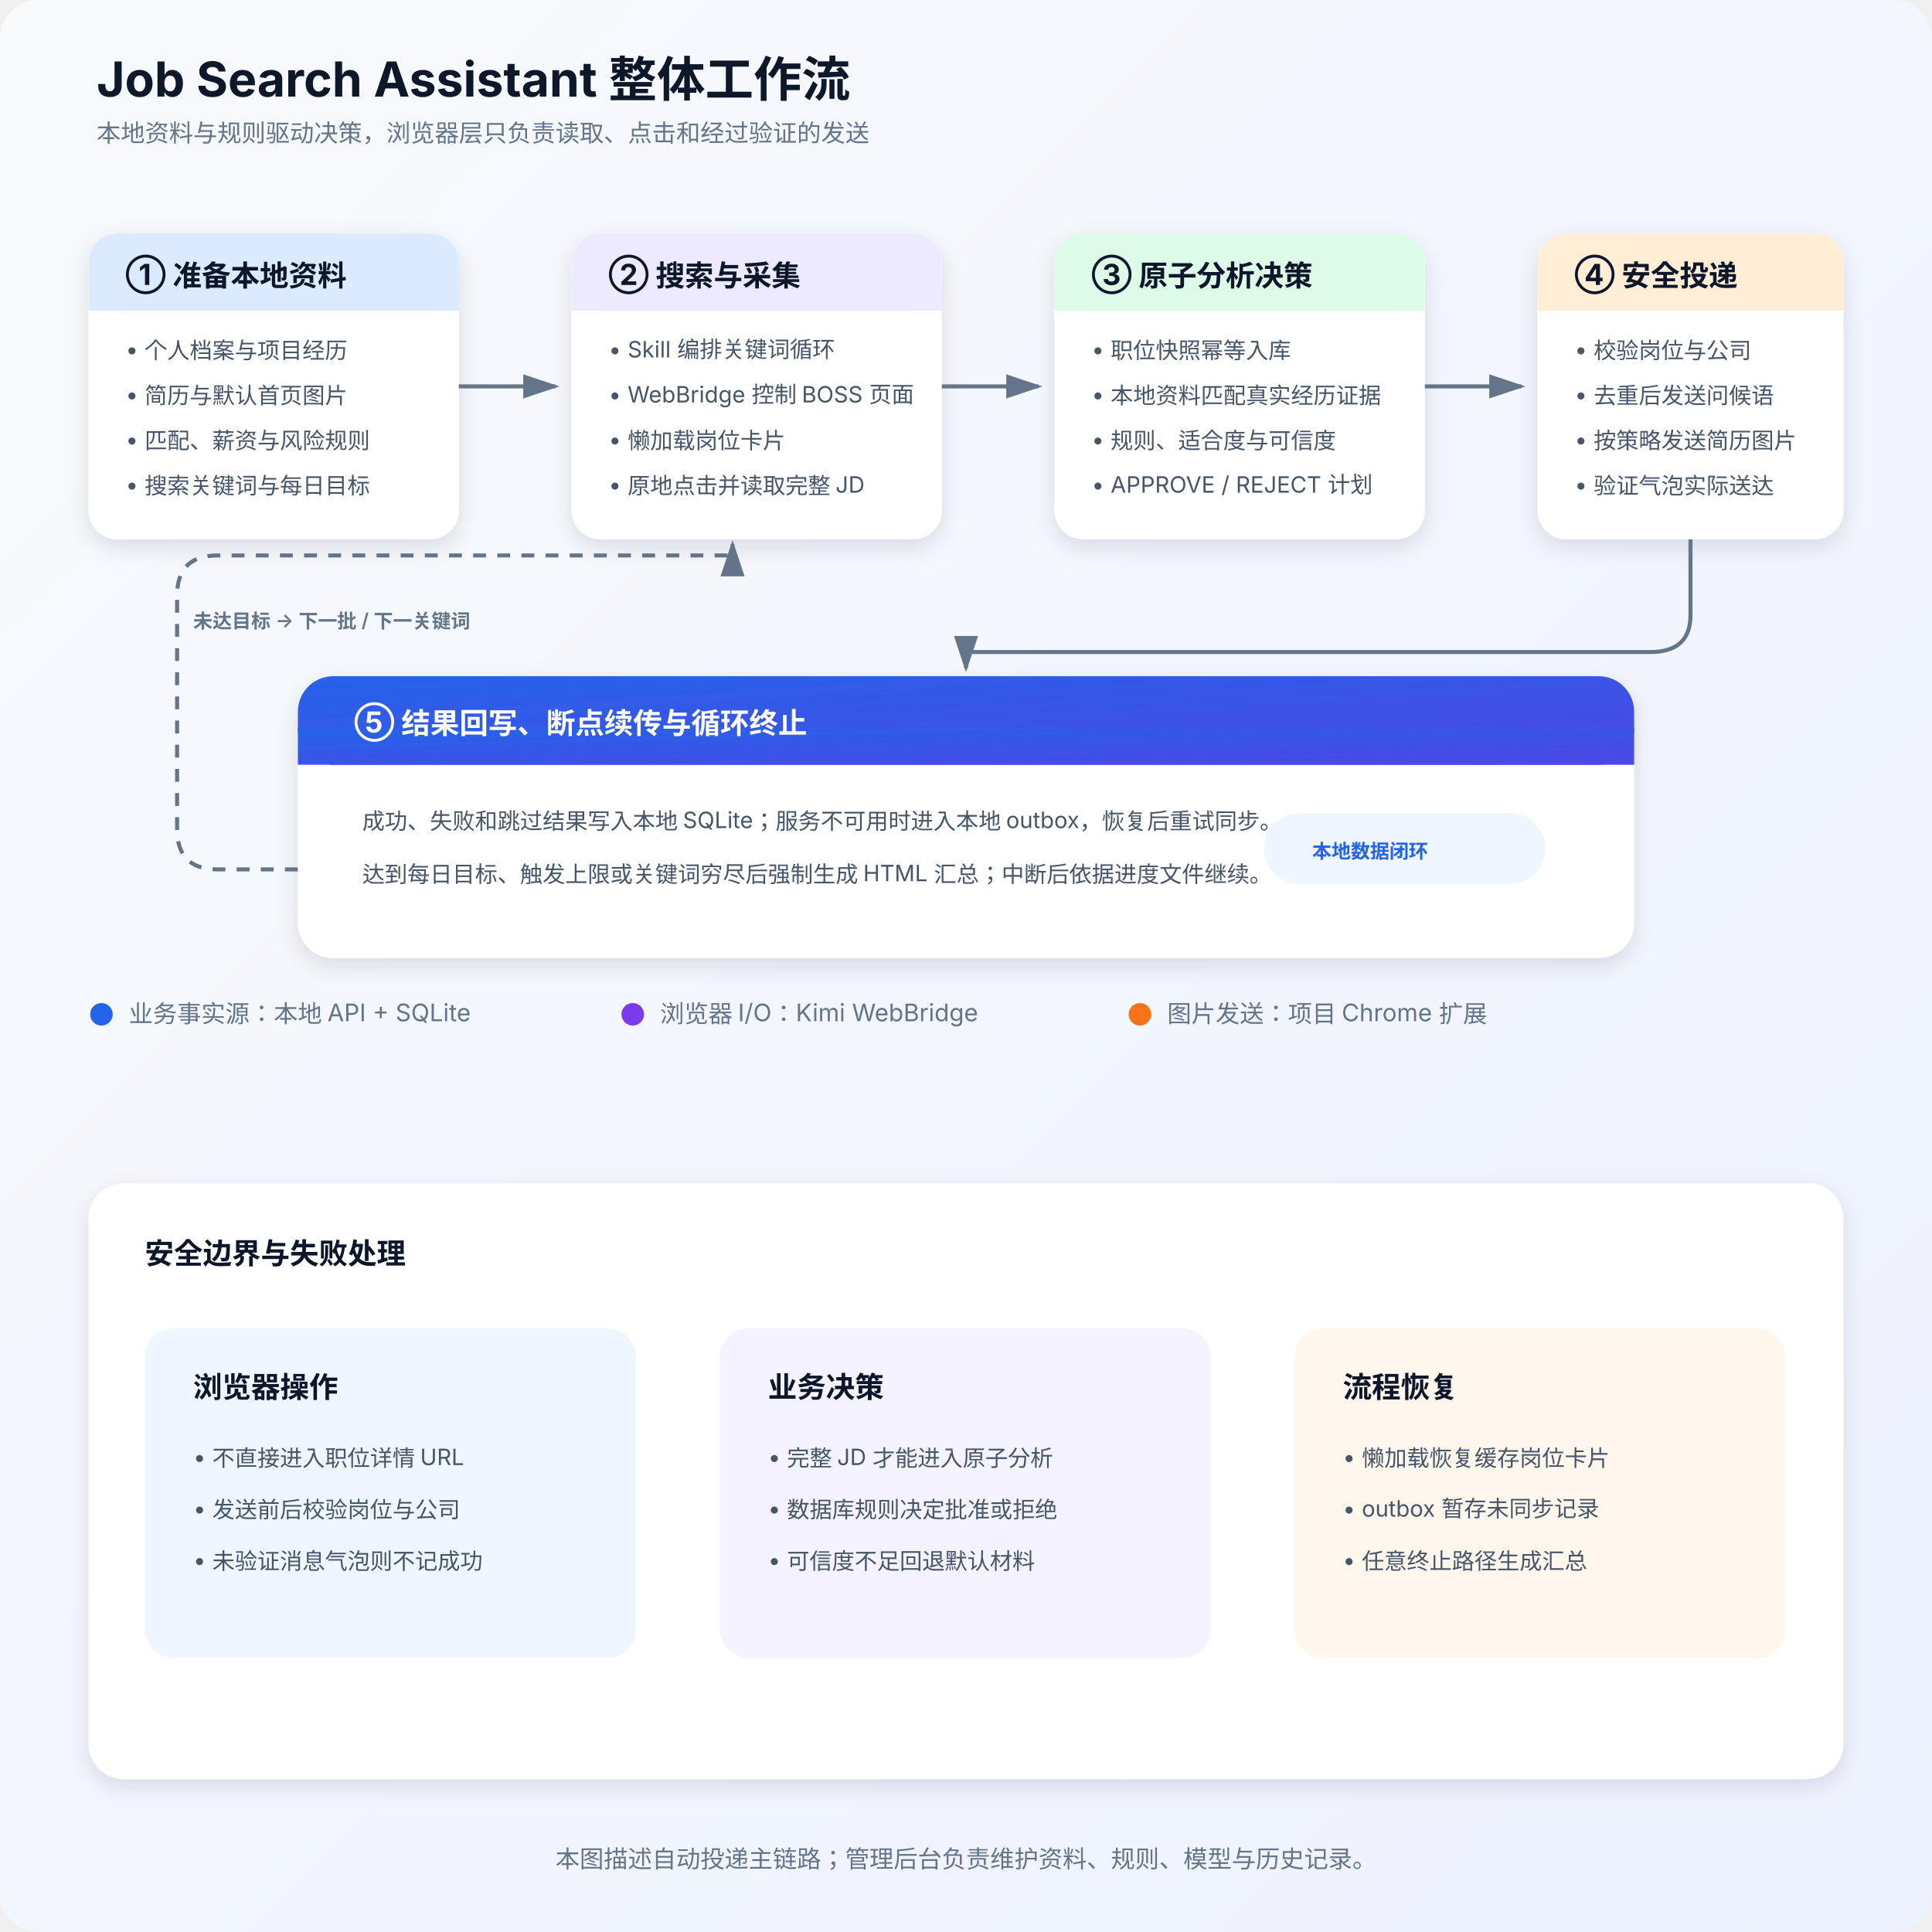
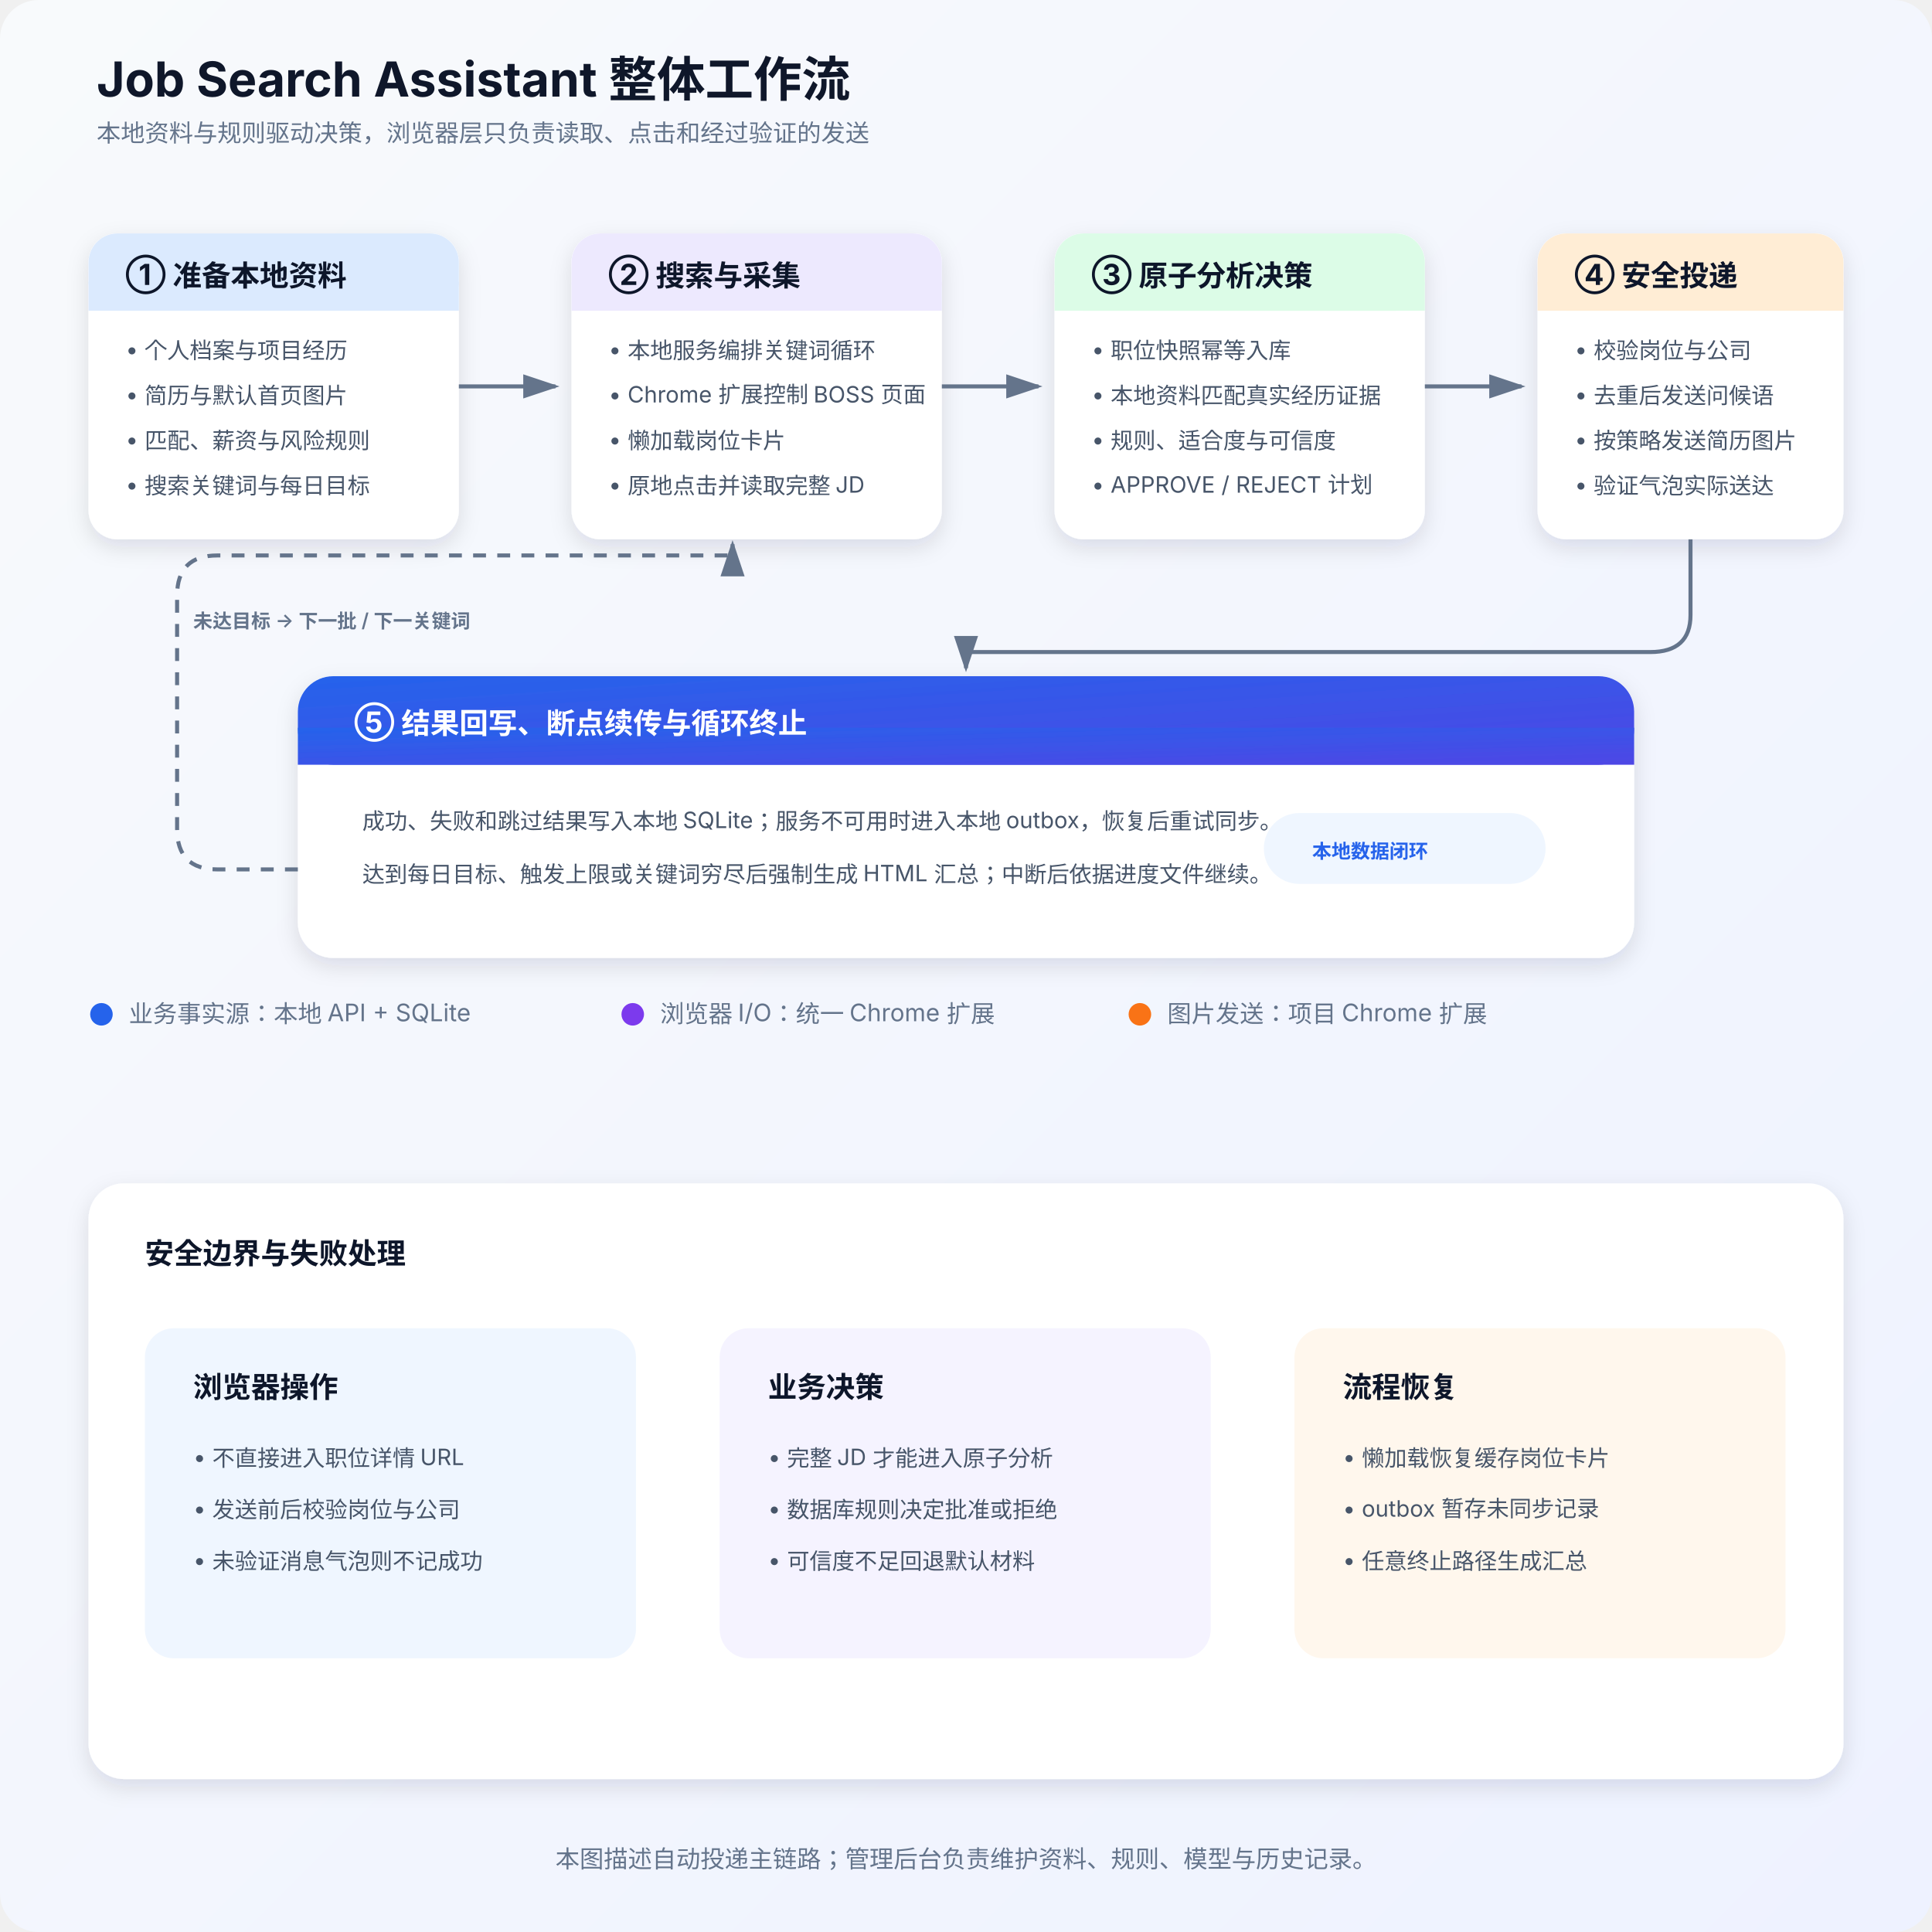
<svg xmlns="http://www.w3.org/2000/svg" width="1200" height="1200" viewBox="0 0 1200 1200" role="img" aria-labelledby="title desc">
  <defs>
    <linearGradient id="bg" x1="0" y1="0" x2="1" y2="1">
      <stop stop-color="#f8fafc" />
      <stop offset="1" stop-color="#eef2ff" />
    </linearGradient>
    <linearGradient id="primary" x1="0" y1="0" x2="1" y2="1">
      <stop stop-color="#2563eb" />
      <stop offset="1" stop-color="#4f46e5" />
    </linearGradient>
    <filter id="shadow" x="-20%" y="-20%" width="140%" height="140%">
      <feDropShadow dx="0" dy="5" stdDeviation="7" flood-color="#0f172a" flood-opacity=".12" />
    </filter>
    <marker id="arrow" markerWidth="10" markerHeight="10" refX="8" refY="3" orient="auto">
      <path d="M0,0 L0,6 L9,3 z" fill="#64748b" />
    </marker>
    <style>
      .title{font:700 30px -apple-system,BlinkMacSystemFont,"Segoe UI","Microsoft YaHei",sans-serif;fill:#0f172a}.subtitle{font:400 15px -apple-system,BlinkMacSystemFont,"Segoe UI","Microsoft YaHei",sans-serif;fill:#64748b}.h{font:700 18px -apple-system,BlinkMacSystemFont,"Segoe UI","Microsoft YaHei",sans-serif;fill:#0f172a}.t{font:400 14px -apple-system,BlinkMacSystemFont,"Segoe UI","Microsoft YaHei",sans-serif;fill:#475569}.white{fill:#fff}.tag{font:600 12px -apple-system,BlinkMacSystemFont,"Segoe UI","Microsoft YaHei",sans-serif}.line{stroke:#64748b;stroke-width:2.5;fill:none;marker-end:url(#arrow)}
    </style>
  </defs>
  <rect width="1200" height="1200" rx="24" fill="url(#bg)" />
  <text x="60" y="60" class="title">Job Search Assistant 整体工作流</text>
  <text x="60" y="88" class="subtitle">本地资料与规则驱动决策，浏览器层只负责读取、点击和经过验证的发送</text>
  <g filter="url(#shadow)">
    <rect x="55" y="145" width="230" height="190" rx="18" fill="#fff" />
    <rect x="55" y="145" width="230" height="48" rx="18" fill="#dbeafe" />
    <rect x="55" y="175" width="230" height="18" fill="#dbeafe" />
    <text x="78" y="177" class="h">① 准备本地资料</text>
    <text x="78" y="222" class="t">• 个人档案与项目经历</text>
    <text x="78" y="250" class="t">• 简历与默认首页图片</text>
    <text x="78" y="278" class="t">• 匹配、薪资与风险规则</text>
    <text x="78" y="306" class="t">• 搜索关键词与每日目标</text>
  </g>
  <g filter="url(#shadow)">
    <rect x="355" y="145" width="230" height="190" rx="18" fill="#fff" />
    <rect x="355" y="145" width="230" height="48" rx="18" fill="#ede9fe" />
    <rect x="355" y="175" width="230" height="18" fill="#ede9fe" />
    <text x="378" y="177" class="h">② 搜索与采集</text>
-     <text x="378" y="222" class="t">• Skill 编排关键词循环</text>
-     <text x="378" y="250" class="t">• WebBridge 控制 BOSS 页面</text>
+     <text x="378" y="222" class="t">• 本地服务编排关键词循环</text>
+     <text x="378" y="250" class="t">• Chrome 扩展控制 BOSS 页面</text>
    <text x="378" y="278" class="t">• 懒加载岗位卡片</text>
    <text x="378" y="306" class="t">• 原地点击并读取完整 JD</text>
  </g>
  <g filter="url(#shadow)">
    <rect x="655" y="145" width="230" height="190" rx="18" fill="#fff" />
    <rect x="655" y="145" width="230" height="48" rx="18" fill="#dcfce7" />
    <rect x="655" y="175" width="230" height="18" fill="#dcfce7" />
    <text x="678" y="177" class="h">③ 原子分析决策</text>
    <text x="678" y="222" class="t">• 职位快照幂等入库</text>
    <text x="678" y="250" class="t">• 本地资料匹配真实经历证据</text>
    <text x="678" y="278" class="t">• 规则、适合度与可信度</text>
    <text x="678" y="306" class="t">• APPROVE / REJECT 计划</text>
  </g>
  <g filter="url(#shadow)">
    <rect x="955" y="145" width="190" height="190" rx="18" fill="#fff" />
    <rect x="955" y="145" width="190" height="48" rx="18" fill="#ffedd5" />
    <rect x="955" y="175" width="190" height="18" fill="#ffedd5" />
    <text x="978" y="177" class="h">④ 安全投递</text>
    <text x="978" y="222" class="t">• 校验岗位与公司</text>
    <text x="978" y="250" class="t">• 去重后发送问候语</text>
    <text x="978" y="278" class="t">• 按策略发送简历图片</text>
    <text x="978" y="306" class="t">• 验证气泡实际送达</text>
  </g>
  <path d="M285 240 H345" class="line" />
  <path d="M585 240 H645" class="line" />
  <path d="M885 240 H945" class="line" />
  <g filter="url(#shadow)">
    <rect x="185" y="420" width="830" height="175" rx="22" fill="#fff" />
    <rect x="185" y="420" width="830" height="55" rx="22" fill="url(#primary)" />
    <rect x="185" y="452" width="830" height="23" fill="url(#primary)" />
    <text x="220" y="455" class="h white">⑤ 结果回写、断点续传与循环终止</text>
    <text x="225" y="515" class="t">成功、失败和跳过结果写入本地 SQLite；服务不可用时进入本地 outbox，恢复后重试同步。</text>
    <text x="225" y="548" class="t">达到每日目标、触发上限或关键词穷尽后强制生成 HTML 汇总；中断后依据进度文件继续。</text>
    <rect x="785" y="505" width="175" height="44" rx="22" fill="#eff6ff" />
    <text x="815" y="533" class="tag" fill="#2563eb">本地数据闭环</text>
  </g>
  <path d="M1050 335 V382 Q1050 405 1025 405 H600 V415" class="line" />
  <path d="M185 540 H135 Q110 540 110 515 V370 Q110 345 135 345 H455 V338" class="line" stroke-dasharray="8 7" />
  <text x="120" y="390" class="tag" fill="#64748b">未达目标 → 下一批 / 下一关键词</text>
  <g transform="translate(55 635)">
    <circle cx="8" cy="-5" r="7" fill="#2563eb" />
    <text x="25" y="0" class="subtitle">业务事实源：本地 API + SQLite</text>
  </g>
  <g transform="translate(385 635)">
    <circle cx="8" cy="-5" r="7" fill="#7c3aed" />
-     <text x="25" y="0" class="subtitle">浏览器 I/O：Kimi WebBridge</text>
+     <text x="25" y="0" class="subtitle">浏览器 I/O：统一 Chrome 扩展</text>
  </g>
  <g transform="translate(700 635)">
    <circle cx="8" cy="-5" r="7" fill="#f97316" />
    <text x="25" y="0" class="subtitle">图片发送：项目 Chrome 扩展</text>
  </g>
  <g filter="url(#shadow)">
    <rect x="55" y="735" width="1090" height="370" rx="22" fill="#fff" />
    <text x="90" y="785" class="h">安全边界与失败处理</text>
    <rect x="90" y="825" width="305" height="205" rx="18" fill="#eff6ff" />
    <text x="120" y="868" class="h">浏览器操作</text>
    <text x="120" y="910" class="t">• 不直接进入职位详情 URL</text>
    <text x="120" y="942" class="t">• 发送前后校验岗位与公司</text>
    <text x="120" y="974" class="t">• 未验证消息气泡则不记成功</text>
    <rect x="447" y="825" width="305" height="205" rx="18" fill="#f5f3ff" />
    <text x="477" y="868" class="h">业务决策</text>
    <text x="477" y="910" class="t">• 完整 JD 才能进入原子分析</text>
    <text x="477" y="942" class="t">• 数据库规则决定批准或拒绝</text>
    <text x="477" y="974" class="t">• 可信度不足回退默认材料</text>
    <rect x="804" y="825" width="305" height="205" rx="18" fill="#fff7ed" />
    <text x="834" y="868" class="h">流程恢复</text>
    <text x="834" y="910" class="t">• 懒加载恢复缓存岗位卡片</text>
    <text x="834" y="942" class="t">• outbox 暂存未同步记录</text>
    <text x="834" y="974" class="t">• 任意终止路径生成汇总</text>
  </g>
  <text x="600" y="1160" text-anchor="middle" class="subtitle">本图描述自动投递主链路；管理后台负责维护资料、规则、模型与历史记录。</text>
</svg>
